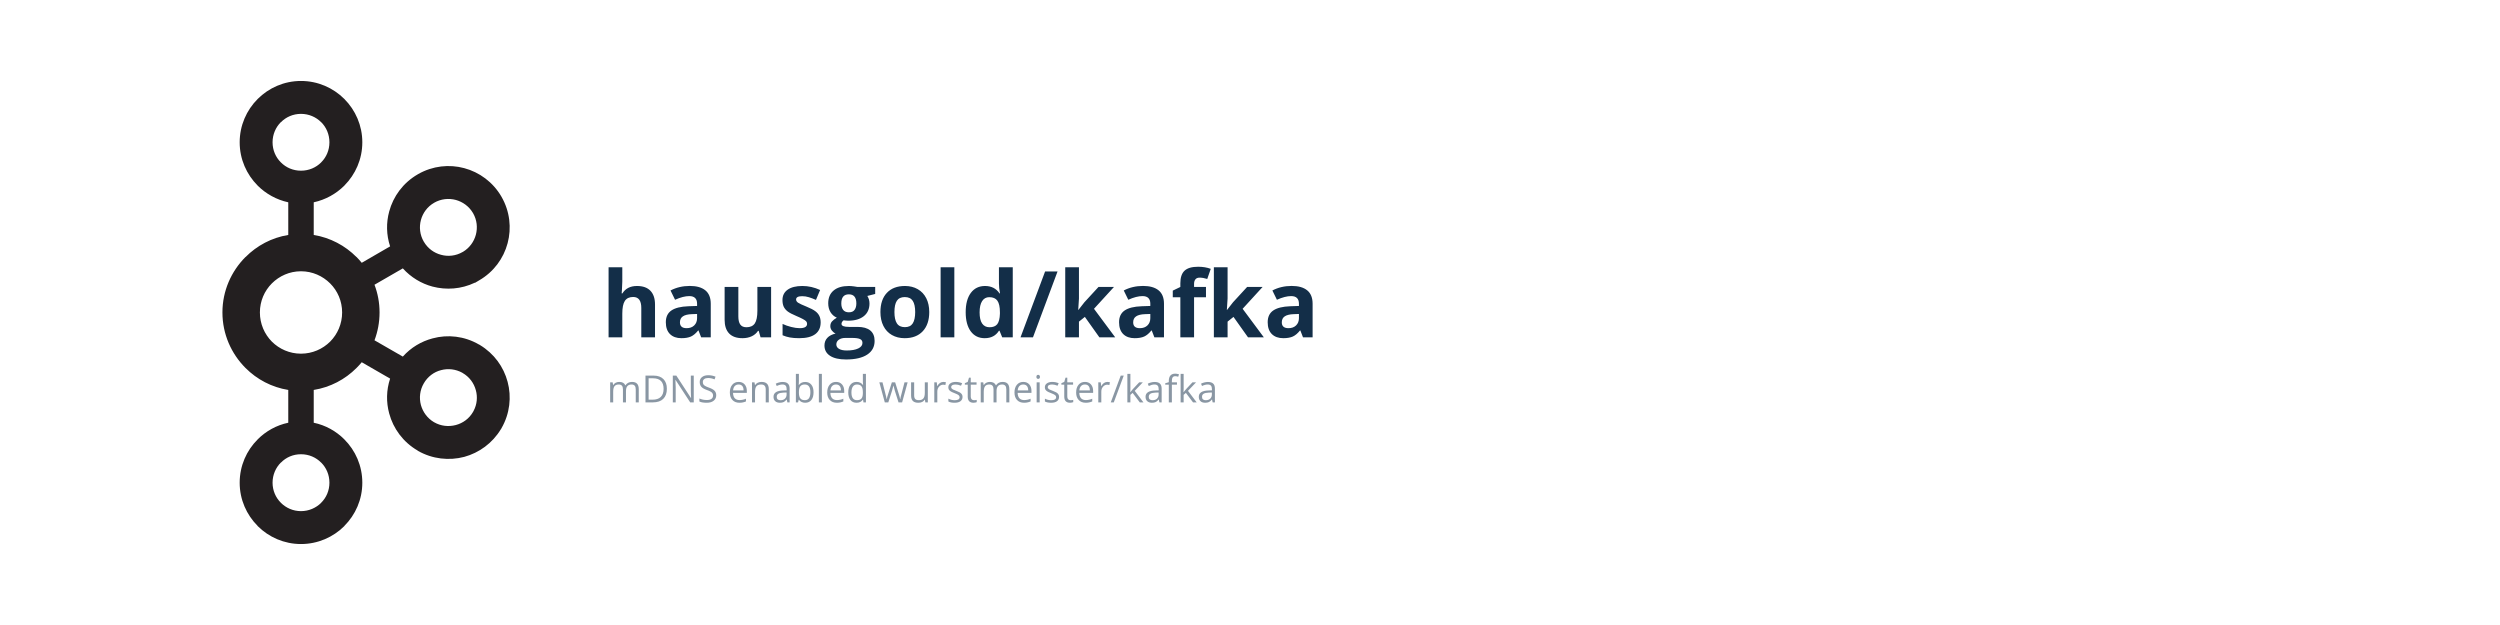
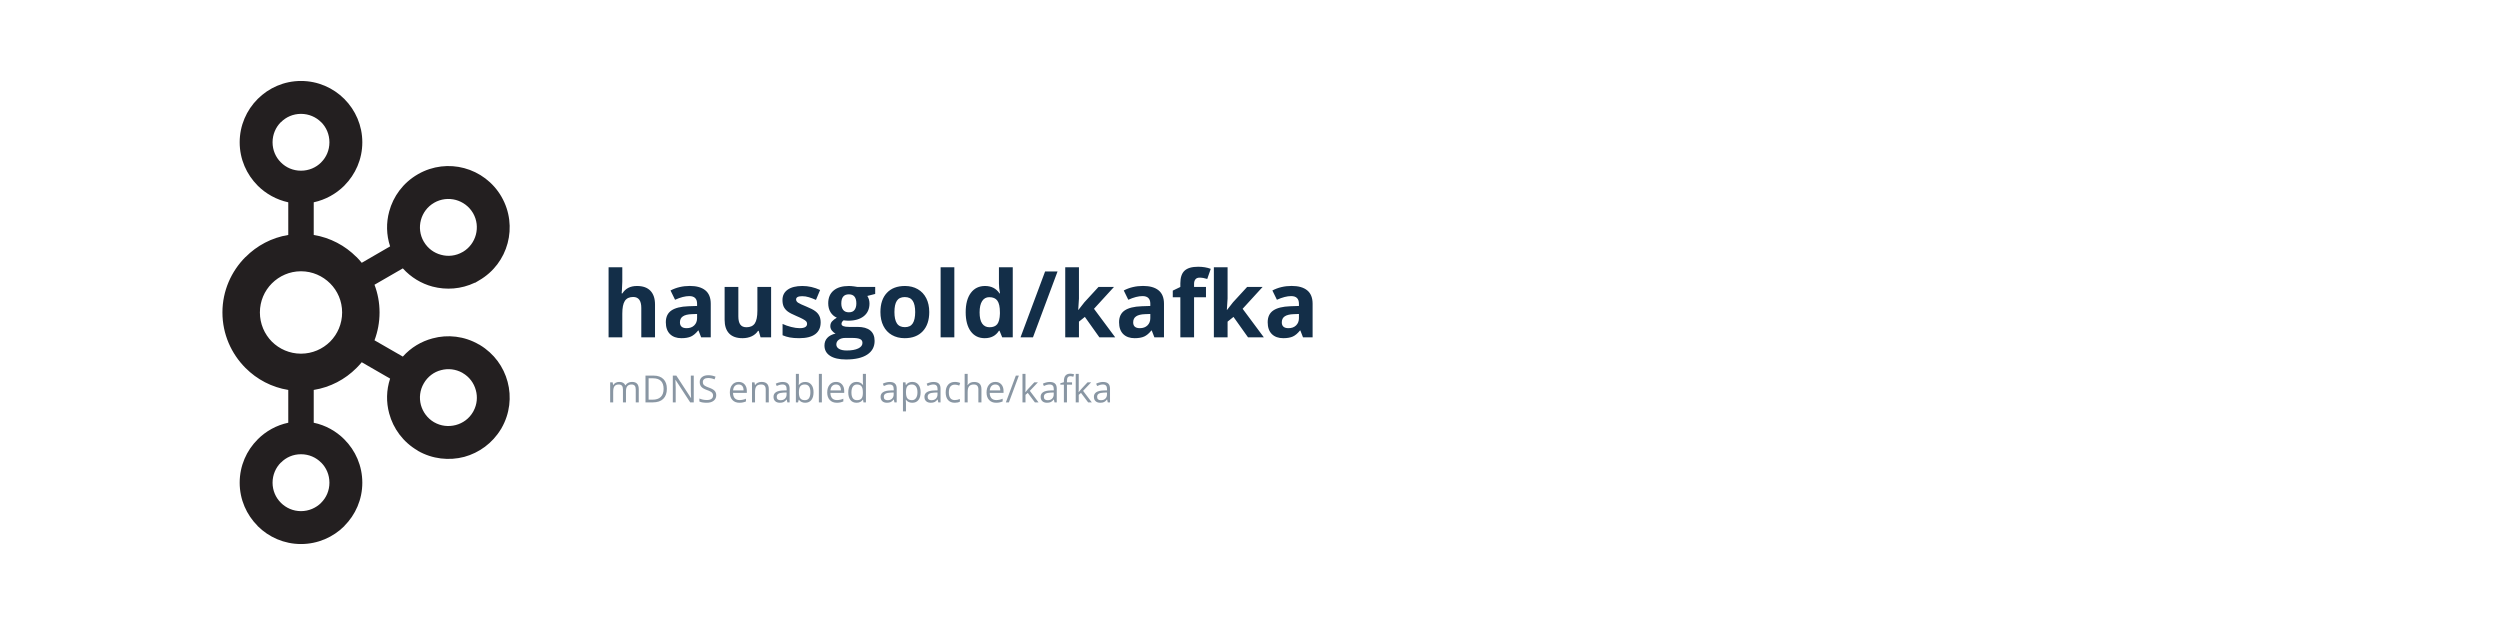
<svg xmlns="http://www.w3.org/2000/svg" version="1.1" id="Ebene_1" x="0px" y="0px" viewBox="0 0 800 200" xml:space="preserve" width="800" height="200">
  <defs id="defs31">
    <linearGradient id="XMLID_17_-9" gradientUnits="userSpaceOnUse" x1="174.074" y1="215.549" x2="132.276" y2="141.753">
      <stop offset="0" style="stop-color:#FB7655" id="stop3272-4" />
      <stop offset="0" style="stop-color:#FB7655" id="stop3274-5" />
      <stop offset="0.41" style="stop-color:#E42B1E" id="stop3276-1" />
      <stop offset="0.99" style="stop-color:#990000" id="stop3278-0" />
      <stop offset="1" style="stop-color:#990000" id="stop3280-3" />
    </linearGradient>
    <linearGradient id="XMLID_18_-7" gradientUnits="userSpaceOnUse" x1="194.895" y1="153.558" x2="141.028" y2="117.409">
      <stop offset="0" style="stop-color:#871101" id="stop3285-8" />
      <stop offset="0" style="stop-color:#871101" id="stop3287-8" />
      <stop offset="0.99" style="stop-color:#911209" id="stop3289-6" />
      <stop offset="1" style="stop-color:#911209" id="stop3291-0" />
    </linearGradient>
    <linearGradient id="XMLID_19_-4" gradientUnits="userSpaceOnUse" x1="151.795" y1="217.785" x2="97.93" y2="181.638">
      <stop offset="0" style="stop-color:#871101" id="stop3296-6" />
      <stop offset="0" style="stop-color:#871101" id="stop3298-7" />
      <stop offset="0.99" style="stop-color:#911209" id="stop3300-6" />
      <stop offset="1" style="stop-color:#911209" id="stop3302-0" />
    </linearGradient>
    <linearGradient id="XMLID_20_-9" gradientUnits="userSpaceOnUse" x1="38.696" y1="127.391" x2="47.047" y2="181.661">
      <stop offset="0" style="stop-color:#FFFFFF" id="stop3307-7" />
      <stop offset="0" style="stop-color:#FFFFFF" id="stop3309-5" />
      <stop offset="0.23" style="stop-color:#E57252" id="stop3311-9" />
      <stop offset="0.46" style="stop-color:#DE3B20" id="stop3313-7" />
      <stop offset="0.99" style="stop-color:#A60003" id="stop3315-8" />
      <stop offset="1" style="stop-color:#A60003" id="stop3317-5" />
    </linearGradient>
    <linearGradient id="XMLID_21_-3" gradientUnits="userSpaceOnUse" x1="96.133" y1="76.715" x2="99.21" y2="132.102">
      <stop offset="0" style="stop-color:#FFFFFF" id="stop3322-3" />
      <stop offset="0" style="stop-color:#FFFFFF" id="stop3324-8" />
      <stop offset="0.23" style="stop-color:#E4714E" id="stop3326-3" />
      <stop offset="0.56" style="stop-color:#BE1A0D" id="stop3328-7" />
      <stop offset="0.99" style="stop-color:#A80D00" id="stop3330-9" />
      <stop offset="1" style="stop-color:#A80D00" id="stop3332-3" />
    </linearGradient>
    <linearGradient id="XMLID_22_-7" gradientUnits="userSpaceOnUse" x1="147.103" y1="25.521" x2="156.314" y2="65.216">
      <stop offset="0" style="stop-color:#FFFFFF" id="stop3337-8" />
      <stop offset="0" style="stop-color:#FFFFFF" id="stop3339-7" />
      <stop offset="0.18" style="stop-color:#E46342" id="stop3341-4" />
      <stop offset="0.4" style="stop-color:#C82410" id="stop3343-1" />
      <stop offset="0.99" style="stop-color:#A80D00" id="stop3345-9" />
      <stop offset="1" style="stop-color:#A80D00" id="stop3347-0" />
    </linearGradient>
    <linearGradient id="XMLID_23_-9" gradientUnits="userSpaceOnUse" x1="118.976" y1="11.541" x2="158.669" y2="-8.305">
      <stop offset="0" style="stop-color:#FFFFFF" id="stop3352-8" />
      <stop offset="0" style="stop-color:#FFFFFF" id="stop3354-8" />
      <stop offset="0.54" style="stop-color:#C81F11" id="stop3356-5" />
      <stop offset="0.99" style="stop-color:#BF0905" id="stop3358-8" />
      <stop offset="1" style="stop-color:#BF0905" id="stop3360-4" />
    </linearGradient>
    <linearGradient id="XMLID_24_-3" gradientUnits="userSpaceOnUse" x1="3.903" y1="113.555" x2="7.17" y2="146.263">
      <stop offset="0" style="stop-color:#FFFFFF" id="stop3365-7" />
      <stop offset="0" style="stop-color:#FFFFFF" id="stop3367-1" />
      <stop offset="0.31" style="stop-color:#DE4024" id="stop3369-3" />
      <stop offset="0.99" style="stop-color:#BF190B" id="stop3371-8" />
      <stop offset="1" style="stop-color:#BF190B" id="stop3373-0" />
    </linearGradient>
    <linearGradient id="XMLID_25_-9" gradientUnits="userSpaceOnUse" x1="-18.556" y1="155.105" x2="135.015" y2="-2.809" gradientTransform="translate(-208.9412,-12.91952)">
      <stop offset="0" style="stop-color:#BD0012" id="stop3380-7" />
      <stop offset="0" style="stop-color:#BD0012" id="stop3382-9" />
      <stop offset="0.07" style="stop-color:#FFFFFF" id="stop3384-9" />
      <stop offset="0.17" style="stop-color:#FFFFFF" id="stop3386-3" />
      <stop offset="0.27" style="stop-color:#C82F1C" id="stop3388-2" />
      <stop offset="0.33" style="stop-color:#820C01" id="stop3390-4" />
      <stop offset="0.46" style="stop-color:#A31601" id="stop3392-3" />
      <stop offset="0.72" style="stop-color:#B31301" id="stop3394-7" />
      <stop offset="0.99" style="stop-color:#E82609" id="stop3396-1" />
      <stop offset="1" style="stop-color:#E82609" id="stop3398-2" />
    </linearGradient>
    <linearGradient id="XMLID_26_-2" gradientUnits="userSpaceOnUse" x1="99.075" y1="171.033" x2="52.818" y2="159.617" gradientTransform="translate(-208.9412,-12.91952)">
      <stop offset="0" style="stop-color:#8C0C01" id="stop3403-0" />
      <stop offset="0" style="stop-color:#8C0C01" id="stop3405-2" />
      <stop offset="0.54" style="stop-color:#990C00" id="stop3407-1" />
      <stop offset="0.99" style="stop-color:#A80D0E" id="stop3409-7" />
      <stop offset="1" style="stop-color:#A80D0E" id="stop3411-5" />
    </linearGradient>
    <linearGradient id="XMLID_27_-1" gradientUnits="userSpaceOnUse" x1="178.526" y1="115.515" x2="137.433" y2="78.684" gradientTransform="translate(-208.9412,-12.91952)">
      <stop offset="0" style="stop-color:#7E110B" id="stop3416-7" />
      <stop offset="0" style="stop-color:#7E110B" id="stop3418-4" />
      <stop offset="0.99" style="stop-color:#9E0C00" id="stop3420-1" />
      <stop offset="1" style="stop-color:#9E0C00" id="stop3422-7" />
    </linearGradient>
    <linearGradient id="XMLID_28_-1" gradientUnits="userSpaceOnUse" x1="193.624" y1="47.937" x2="173.154" y2="26.054" gradientTransform="translate(-208.9412,-12.91952)">
      <stop offset="0" style="stop-color:#79130D" id="stop3427-1" />
      <stop offset="0" style="stop-color:#79130D" id="stop3429-1" />
      <stop offset="0.99" style="stop-color:#9E120B" id="stop3431-7" />
      <stop offset="1" style="stop-color:#9E120B" id="stop3433-0" />
    </linearGradient>
    <radialGradient id="XMLID_29_-4" cx="143.832" cy="79.388" r="50.358" gradientUnits="userSpaceOnUse" gradientTransform="translate(-208.9412,-12.91952)">
      <stop offset="0" style="stop-color:#A80D00" id="stop3440-0" />
      <stop offset="0" style="stop-color:#A80D00" id="stop3442-8" />
      <stop offset="0.99" style="stop-color:#7E0E08" id="stop3444-5" />
      <stop offset="1" style="stop-color:#7E0E08" id="stop3446-1" />
    </radialGradient>
    <radialGradient id="XMLID_30_-6" cx="74.092" cy="145.751" r="66.944" gradientUnits="userSpaceOnUse" gradientTransform="translate(-208.9412,-12.91952)">
      <stop offset="0" style="stop-color:#A30C00" id="stop3451-6" />
      <stop offset="0" style="stop-color:#A30C00" id="stop3453-2" />
      <stop offset="0.99" style="stop-color:#800E08" id="stop3455-1" />
      <stop offset="1" style="stop-color:#800E08" id="stop3457-9" />
    </radialGradient>
    <linearGradient id="XMLID_31_-6" gradientUnits="userSpaceOnUse" x1="26.67" y1="197.336" x2="9.989" y2="140.742" gradientTransform="translate(-208.9412,-12.91952)">
      <stop offset="0" style="stop-color:#8B2114" id="stop3462-4" />
      <stop offset="0" style="stop-color:#8B2114" id="stop3464-8" />
      <stop offset="0.43" style="stop-color:#9E100A" id="stop3466-0" />
      <stop offset="0.99" style="stop-color:#B3100C" id="stop3468-8" />
      <stop offset="1" style="stop-color:#B3100C" id="stop3470-1" />
    </linearGradient>
    <linearGradient id="XMLID_32_-0" gradientUnits="userSpaceOnUse" x1="154.641" y1="9.798" x2="192.039" y2="26.306" gradientTransform="translate(-208.9412,-12.91952)">
      <stop offset="0" style="stop-color:#B31000" id="stop3475-2" />
      <stop offset="0" style="stop-color:#B31000" id="stop3477-2" />
      <stop offset="0.44" style="stop-color:#910F08" id="stop3479-9" />
      <stop offset="0.99" style="stop-color:#791C12" id="stop3481-7" />
      <stop offset="1" style="stop-color:#791C12" id="stop3483-5" />
    </linearGradient>
  </defs>
  <style type="text/css" id="style2">
    .st0{fill-rule:evenodd;clip-rule:evenodd;fill:#E73E11;}
    .st1{fill-rule:evenodd;clip-rule:evenodd;fill:#0371B9;}
    .st2{fill:#132E48;}
    .st3{font-family:'OpenSans-Bold';}
    .st4{font-size:29.517px;}
    .st5{fill-rule:evenodd;clip-rule:evenodd;fill:none;}
    .st6{opacity:0.5;fill:#132E48;}
    .st7{font-family:'OpenSans';}
    .st8{font-size:12px;}
</style>
  <text class="st2 st3 st4" id="text10" style="font-style:normal;font-variant:normal;font-weight:bold;font-stretch:normal;font-size:29.517px;font-family:'Open Sans', sans-serif;-inkscape-font-specification:'OpenSans-Bold, Bold';font-variant-ligatures:normal;font-variant-caps:normal;font-variant-numeric:normal;font-feature-settings:normal;text-align:start;writing-mode:lr-tb;text-anchor:start;fill:#132e48" x="192.432" y="107.939">hausgold/kafka</text>
  <rect x="194.24" y="119.6" class="st5" width="314.5" height="24" id="rect12" style="clip-rule:evenodd;fill:none;fill-rule:evenodd" />
-   <text class="st6 st7 st8" id="text14" style="font-style:normal;font-variant:normal;font-weight:normal;font-stretch:normal;font-size:12px;font-family:'Open Sans', sans-serif;-inkscape-font-specification:'Open Sans, sans-serif, Normal';font-variant-ligatures:normal;font-variant-caps:normal;font-variant-numeric:normal;font-feature-settings:normal;text-align:start;writing-mode:lr-tb;text-anchor:start;opacity:0.5;fill:#132e48" x="194.217" y="128.757">mDNS enabled wurstmeister/kafka</text>
+   <text class="st6 st7 st8" id="text14" style="font-style:normal;font-variant:normal;font-weight:normal;font-stretch:normal;font-size:12px;font-family:'Open Sans', sans-serif;-inkscape-font-specification:'Open Sans, sans-serif, Normal';font-variant-ligatures:normal;font-variant-caps:normal;font-variant-numeric:normal;font-feature-settings:normal;text-align:start;writing-mode:lr-tb;text-anchor:start;opacity:0.5;fill:#132e48" x="194.217" y="128.757">mDNS enabled apache/kafka</text>
  <g id="g12" transform="matrix(0.1013378,0,0,-0.1013378,25.2174,191.9231)">
    <path d="m 765.172,1508.13 v 0 c -16.168,16.18 -38.613,26.19 -63.613,26.19 -24.957,0 -47.219,-10.01 -63.2,-26.19 h -0.421 c -16.102,-16.12 -26.102,-38.64 -26.102,-63.54 0,-25 10,-47.32 26.102,-63.34 l 0.421,-0.35 c 15.981,-16.12 38.243,-26.02 63.2,-26.02 25,0 47.445,9.9 63.613,26.02 l 0.183,0.35 c 16.2,16.02 26.063,38.34 26.063,63.34 0,24.9 -9.863,47.42 -26.063,63.54 z M 701.559,279.859 v 0 c 25,0 47.445,10.2 63.613,26.102 l 0.183,0.48 c 16.2,15.938 26.063,38.43 26.063,63.149 0,25 -9.863,47.41 -26.063,63.582 h -0.183 c -16.168,16.43 -38.613,26.34 -63.613,26.34 -24.957,0 -47.219,-9.91 -63.2,-26.34 h -0.421 C 621.836,417 611.836,394.59 611.836,369.59 c 0,-24.719 10,-47.211 26.102,-63.149 l 0.421,-0.48 c 15.981,-15.902 38.243,-26.102 63.2,-26.102 z m 488.851,271.86 v 0 c 22.21,5.84 42.35,20.109 54.61,41.652 l 1.68,3.149 v 0 c 10.91,20.492 12.91,44.109 7.08,65.011 -5.88,22.391 -20.31,42.231 -41.84,54.61 l -1.26,0.859 c -20.97,11.449 -44.86,13.98 -66.81,8.07 -22.31,-5.57 -42.35,-20.492 -54.57,-41.851 -12.37,-21.239 -14.97,-45.649 -9.04,-68.168 6.12,-22.11 20.43,-42.121 41.81,-54.621 h 0.15 c 21.42,-12.309 45.68,-14.571 68.19,-8.711 z M 793.59,999.035 v 0 c -23.567,23.515 -56.063,38.245 -92.031,38.245 -35.914,0 -68.34,-14.73 -91.864,-38.245 -23.406,-23.406 -37.859,-55.832 -37.859,-91.754 0,-36.019 14.453,-68.515 37.859,-92.222 23.524,-23.36 55.95,-37.969 91.864,-37.969 35.968,0 68.464,14.609 92.031,37.969 23.48,23.707 37.93,56.203 37.93,92.222 0,35.922 -14.45,68.348 -37.93,91.754 z m -51.754,152.955 v 0 c 52.227,-8.59 99.117,-33.59 134.961,-69.71 h 0.273 c 5.688,-5.76 11.254,-11.94 16.375,-18.24 l 89.598,51.87 c -12.059,36.36 -12.594,74.43 -2.914,110.1 12.781,47.74 43.751,90.51 90.181,117.38 l 1.53,0.92 c 45.92,26.03 98.14,31.39 145.27,18.63 47.75,-12.8 90.79,-43.89 117.61,-90.29 v -0.07 c 26.65,-46.15 32.07,-99.07 19.34,-146.69 -12.69,-47.77 -43.8,-90.81 -90.18,-117.48 l -12.23,-7.27 h -1.24 c -42.93,-20.437 -90.1,-23.585 -133.43,-12.21 -35.62,9.468 -68.24,29.3 -93.8,57.49 l -89.457,-51.643 c 10.293,-27.203 15.972,-56.554 15.972,-87.496 0,-30.851 -5.679,-60.574 -15.972,-87.972 l 89.457,-51.457 c 25.56,28.597 58.18,48.007 93.8,57.472 47.74,13.067 100.64,7.52 146.9,-19.453 l 2.96,-1.371 v -0.199 c 44.67,-27.02 74.67,-68.871 87.22,-116.102 12.73,-47.32 7.31,-100.25 -19.34,-146.48 l -1.63,-3.258 v 0 l -0.19,0.289 c -26.8,-44.531 -69.02,-74.711 -115.64,-87.512 -47.82,-12.597 -100.75,-7.207 -146.95,19.34 v 0.371 c -46.43,26.891 -77.4,69.75 -90.181,117.41 -9.68,35.59 -9.145,73.621 2.914,110.012 l -89.598,51.688 c -5.121,-6.309 -10.687,-12.207 -16.375,-17.957 l -0.273,-0.293 C 840.953,695.859 794.063,670.891 741.836,662.57 V 559.02 c 37.227,-7.77 70.504,-26.372 96.621,-52.489 v 0 l 0.133,-0.269 c 35,-34.813 56.668,-83.332 56.668,-136.672 0,-53.149 -21.668,-101.41 -56.668,-136.399 l -0.133,-0.531 v 0 c -35.23,-35.012 -83.562,-56.699 -136.898,-56.699 -53.051,0 -101.532,21.687 -136.664,56.699 h -0.145 v 0.531 c -35.043,34.989 -56.742,83.25 -56.742,136.399 0,53.34 21.699,101.859 56.742,136.672 v 0.269 h 0.145 c 26.066,26.117 59.453,44.719 96.531,52.489 v 103.55 c -52.223,8.321 -99.043,33.289 -134.824,69.239 l -0.364,0.293 c -44.675,44.886 -72.691,106.664 -72.691,175.179 0,68.348 28.016,130.069 72.691,174.999 h 0.364 c 35.781,36.12 82.601,61.12 134.824,69.71 v 103.08 c -37.078,8.06 -70.465,26.65 -96.531,52.59 h -0.145 v 0.27 c -35.043,35.19 -56.742,83.32 -56.742,136.66 0,53.06 21.699,101.64 56.742,136.65 v 0 l 0.145,0.2 c 35.132,35.1 83.613,56.79 136.664,56.79 53.336,0 101.668,-21.69 136.898,-56.79 v -0.2 h 0.133 c 35,-35.01 56.668,-83.59 56.668,-136.65 0,-53.34 -21.668,-101.47 -56.668,-136.66 l -0.133,-0.27 c -26.117,-25.94 -59.394,-44.53 -96.621,-52.59 z m 503.184,68.71 -0.72,1.12 c -12.36,20.83 -32.09,34.71 -53.89,40.75 -22.51,5.92 -46.77,3.43 -68.34,-8.9 h 0.15 c -21.53,-12.23 -35.95,-32.22 -41.96,-54.65 -5.93,-22.22 -3.33,-46.75 9.04,-68.1 l 0.42,-0.59 c 12.4,-21.11 32.12,-35.27 54.15,-41.03 22.14,-6.17 46.81,-3.57 68.07,8.82 l 1.14,0.53 c 20.94,12.5 34.87,32.27 40.7,53.91 5.94,22.3 3.56,46.75 -8.76,68.14 v 0" style="fill:#231f20;fill-opacity:1;fill-rule:nonzero;stroke:none" id="path16" />
  </g>
</svg>
